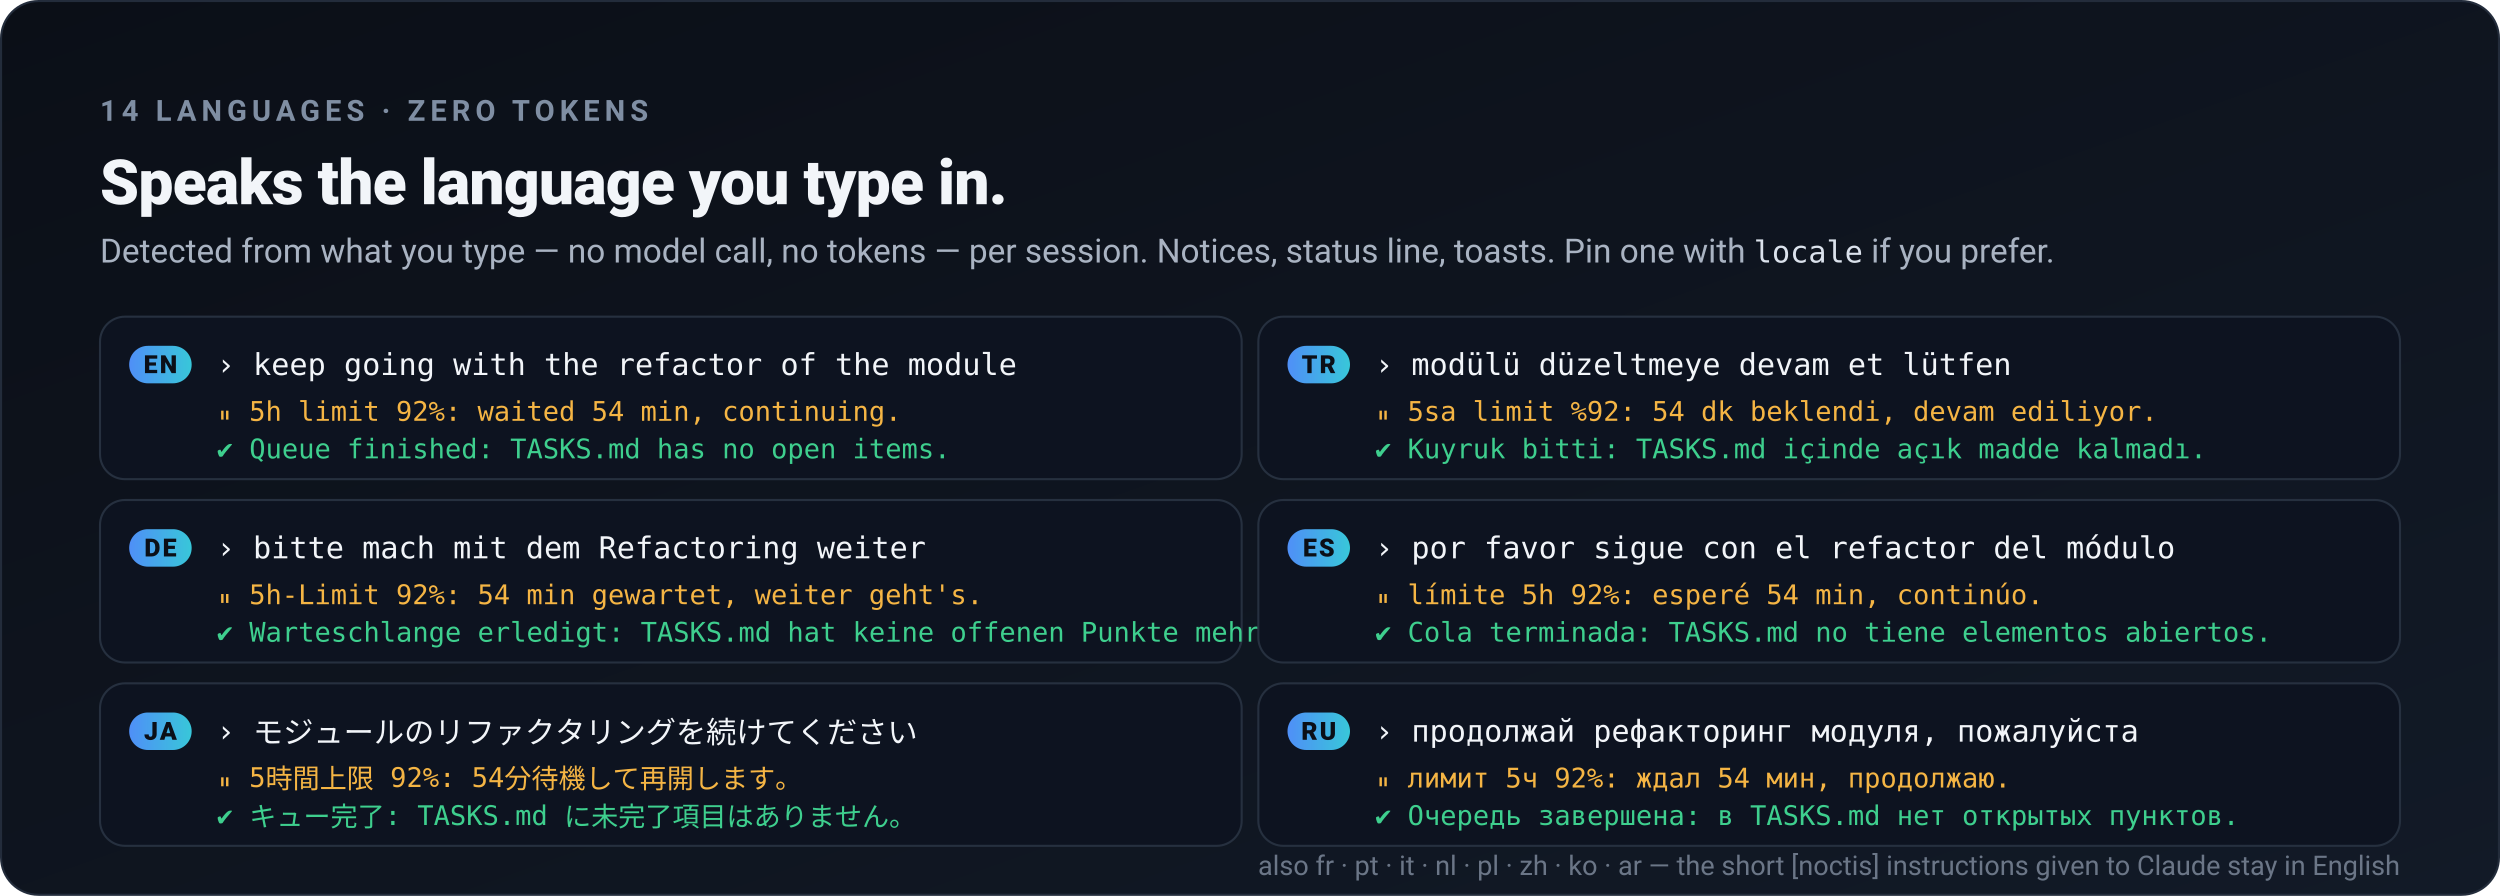
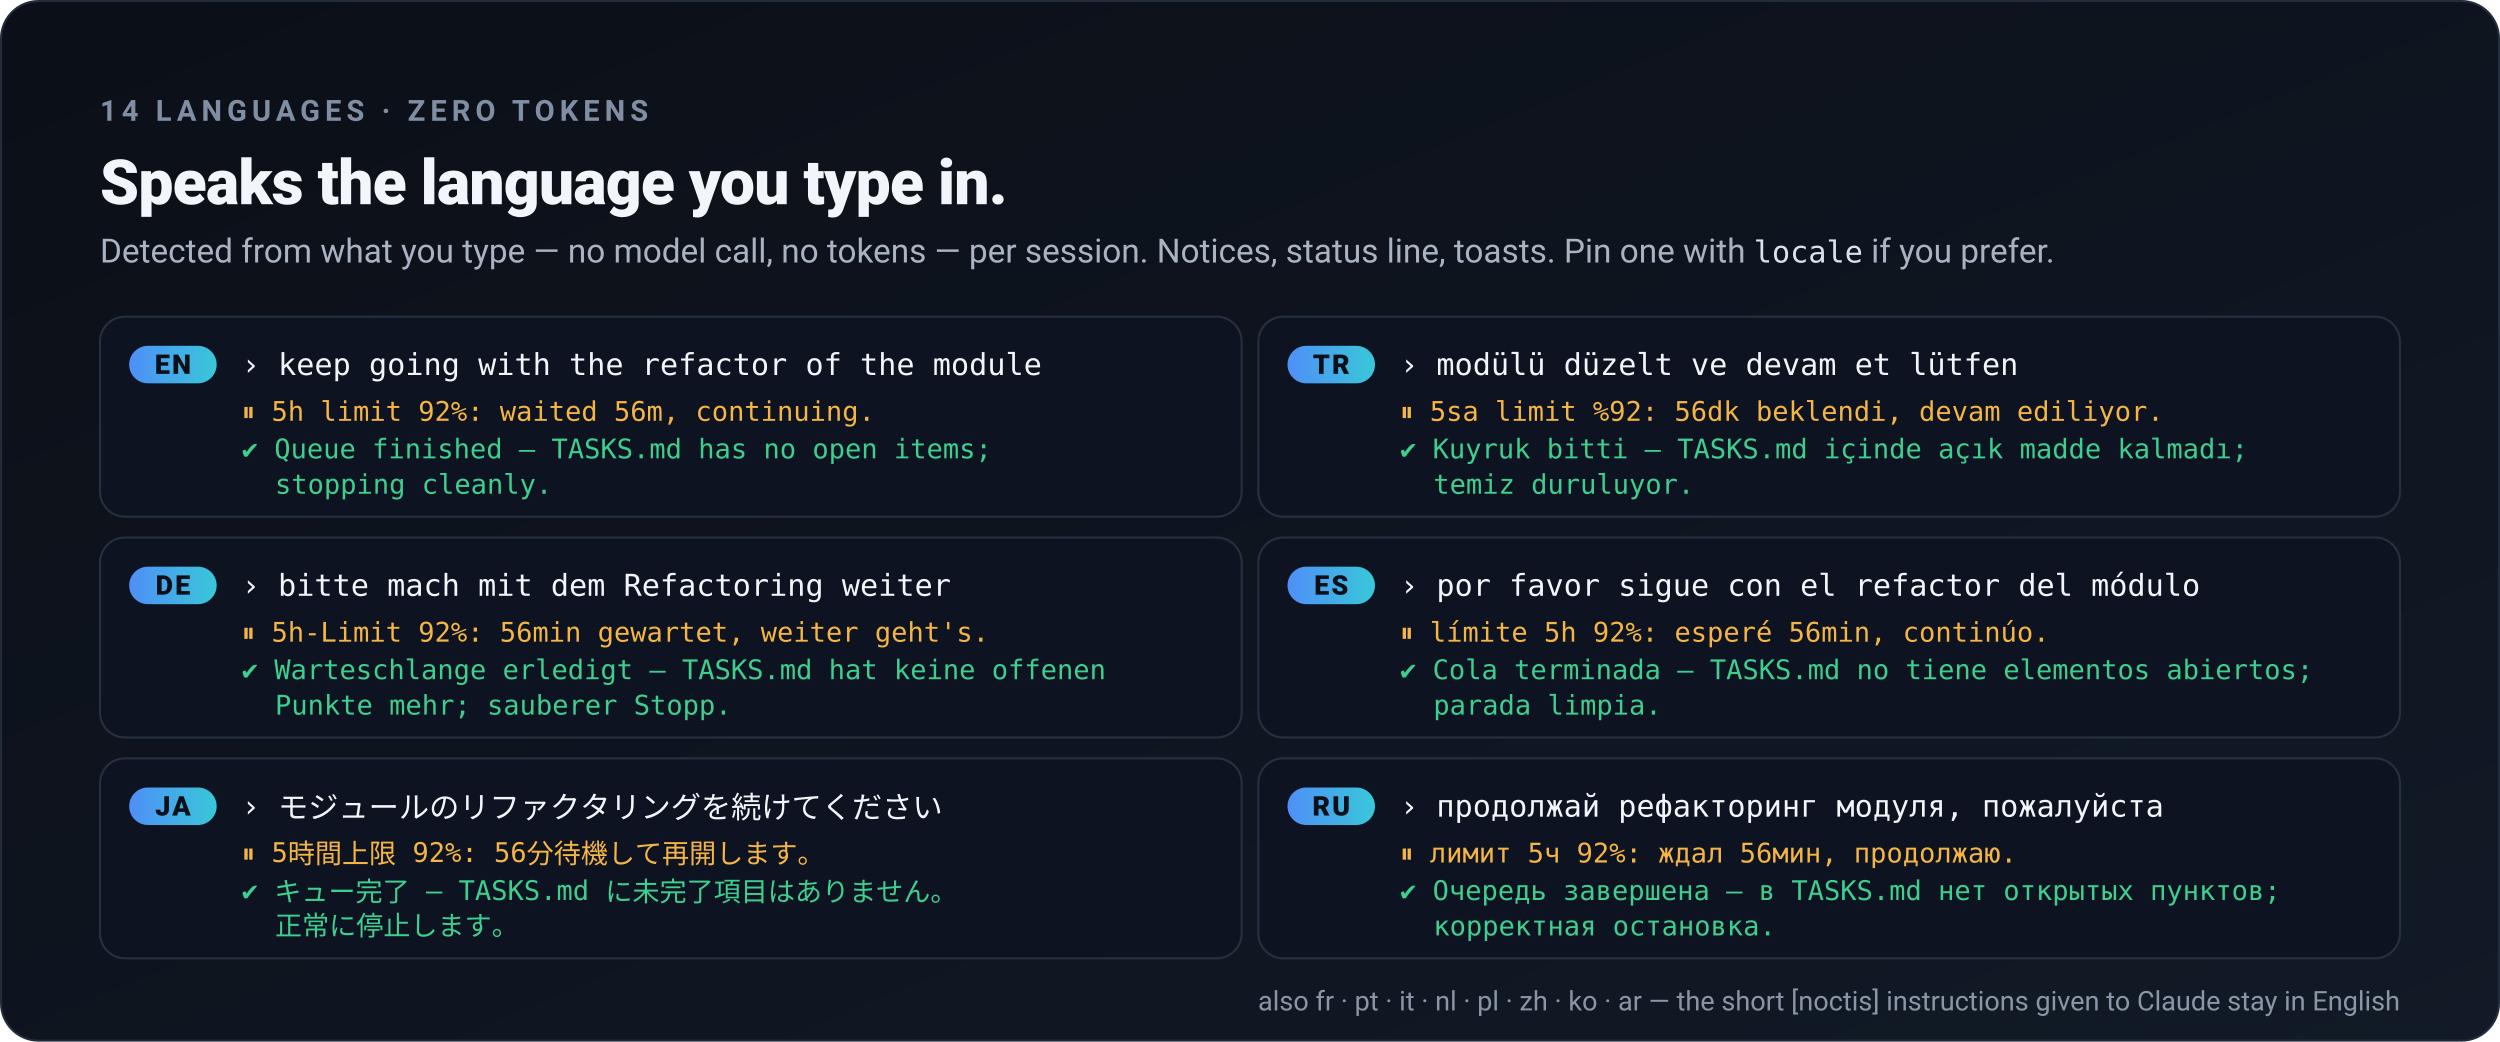
- <svg xmlns="http://www.w3.org/2000/svg" width="1200" height="430" viewBox="0 0 1200 430" role="img" aria-label="The same two notices — a pause that resumed and a finished queue — as the plugin shows them in English, Turkish, German, Spanish, Japanese and Russian, detected from the language the person types in">
+ <svg xmlns="http://www.w3.org/2000/svg" width="1200" height="500" viewBox="0 0 1200 500" role="img" aria-label="The same two notices — a pause that resumed and a finished queue — as the plugin shows them in English, Turkish, German, Spanish, Japanese and Russian, detected from the language the person types in">
  <defs>
    <linearGradient id="bg" x1="0" y1="0" x2="1" y2="1">
      <stop offset="0" stop-color="#0b0f17" />
      <stop offset="1" stop-color="#121a27" />
    </linearGradient>
    <linearGradient id="accent" x1="0" y1="0" x2="1" y2="0">
      <stop offset="0" stop-color="#4f8ff7" />
      <stop offset="1" stop-color="#38c7d9" />
    </linearGradient>
    <style>
      .sans { font-family: -apple-system, "Segoe UI", Roboto, "Helvetica Neue", Arial, "Liberation Sans", sans-serif; }
      .mono { font-family: ui-monospace, "Cascadia Mono", "SF Mono", Menlo, Consolas, "DejaVu Sans Mono", "Liberation Mono", "Noto Sans Mono CJK JP", monospace; font-size: 14.5px; }
      .eyebrow { font-size: 14px; font-weight: 700; fill: #7f8ea3; letter-spacing: 2.4px; }
      .title { font-size: 30px; font-weight: 800; fill: #f2f5f9; letter-spacing: -0.4px; }
      .sub { font-size: 16px; fill: #a9b3c2; }
-       .lang { font-size: 12px; font-weight: 800; fill: #0b0f17; letter-spacing: 1px; }
+       .lang { font-size: 13px; font-weight: 800; fill: #0b0f17; letter-spacing: 1px; }
      .you { fill: #f2f5f9; }
      .pause { fill: #f5b544; font-size: 13px; }
      .done { fill: #3ecf8e; font-size: 13px; }
-       .dim { fill: #6b7687; font-size: 12.5px; }
-       .foot { font-size: 13px; fill: #6b7687; }
+       .foot { font-size: 13px; fill: #8b95a5; }
    </style>
  </defs>
-   <rect x="0.5" y="0.5" width="1199" height="429" rx="18" fill="url(#bg)" stroke="#232c3b" />
+   <rect x="0.5" y="0.5" width="1199" height="499" rx="18" fill="url(#bg)" stroke="#232c3b" />
  <text x="48" y="58" class="sans eyebrow">14 LANGUAGES · ZERO TOKENS</text>
  <text x="48" y="98" class="sans title">Speaks the language you type in.</text>
  <text x="48" y="126" class="sans sub">Detected from what you type — no model call, no tokens — per session. Notices, status line, toasts. Pin one with <tspan class="mono" fill="#dbe2ec">locale</tspan> if you prefer.</text>
  <g class="mono">
    <g transform="translate(48 152)">
-       <rect x="0" y="0" width="548" height="78" rx="12" fill="#0d1320" stroke="#26303f" />
-       <rect x="14" y="14" width="30" height="18" rx="9" fill="url(#accent)" />
-       <text x="29" y="23" class="sans lang" text-anchor="middle" dominant-baseline="central">EN</text>
-       <text x="56" y="28" class="you">› keep going with the refactor of the module</text>
-       <text x="56" y="50" class="pause">⏸ 5h limit 92%: waited 54 min, continuing.</text>
-       <text x="56" y="68" class="done">✔ Queue finished: TASKS.md has no open items.</text>
+       <rect x="0" y="0" width="548" height="96" rx="12" fill="#0d1320" stroke="#26303f" />
+       <rect x="14" y="14" width="42" height="18" rx="9" fill="url(#accent)" />
+       <text x="35" y="23" class="sans lang" text-anchor="middle" dominant-baseline="central">EN</text>
+       <text x="68" y="28" class="you">› keep going with the refactor of the module</text>
+       <text x="68" y="50" class="pause">⏸️ 5h limit 92%: waited 56m, continuing.</text>
+       <text x="68" y="68" class="done">✔ Queue finished — TASKS.md has no open items;</text>
+       <text x="84" y="85" class="done">stopping cleanly.</text>
    </g>
    <g transform="translate(604 152)">
-       <rect x="0" y="0" width="548" height="78" rx="12" fill="#0d1320" stroke="#26303f" />
-       <rect x="14" y="14" width="30" height="18" rx="9" fill="url(#accent)" />
-       <text x="29" y="23" class="sans lang" text-anchor="middle" dominant-baseline="central">TR</text>
-       <text x="56" y="28" class="you">› modülü düzeltmeye devam et lütfen</text>
-       <text x="56" y="50" class="pause">⏸ 5sa limit %92: 54 dk beklendi, devam ediliyor.</text>
-       <text x="56" y="68" class="done">✔ Kuyruk bitti: TASKS.md içinde açık madde kalmadı.</text>
+       <rect x="0" y="0" width="548" height="96" rx="12" fill="#0d1320" stroke="#26303f" />
+       <rect x="14" y="14" width="42" height="18" rx="9" fill="url(#accent)" />
+       <text x="35" y="23" class="sans lang" text-anchor="middle" dominant-baseline="central">TR</text>
+       <text x="68" y="28" class="you">› modülü düzelt ve devam et lütfen</text>
+       <text x="68" y="50" class="pause">⏸️ 5sa limit %92: 56dk beklendi, devam ediliyor.</text>
+       <text x="68" y="68" class="done">✔ Kuyruk bitti — TASKS.md içinde açık madde kalmadı;</text>
+       <text x="84" y="85" class="done">temiz duruluyor.</text>
    </g>
-     <g transform="translate(48 240)">
-       <rect x="0" y="0" width="548" height="78" rx="12" fill="#0d1320" stroke="#26303f" />
-       <rect x="14" y="14" width="30" height="18" rx="9" fill="url(#accent)" />
-       <text x="29" y="23" class="sans lang" text-anchor="middle" dominant-baseline="central">DE</text>
-       <text x="56" y="28" class="you">› bitte mach mit dem Refactoring weiter</text>
-       <text x="56" y="50" class="pause">⏸ 5h-Limit 92%: 54 min gewartet, weiter geht's.</text>
-       <text x="56" y="68" class="done" textLength="474" lengthAdjust="spacingAndGlyphs">✔ Warteschlange erledigt: TASKS.md hat keine offenen Punkte mehr.</text>
+     <g transform="translate(48 258)">
+       <rect x="0" y="0" width="548" height="96" rx="12" fill="#0d1320" stroke="#26303f" />
+       <rect x="14" y="14" width="42" height="18" rx="9" fill="url(#accent)" />
+       <text x="35" y="23" class="sans lang" text-anchor="middle" dominant-baseline="central">DE</text>
+       <text x="68" y="28" class="you">› bitte mach mit dem Refactoring weiter</text>
+       <text x="68" y="50" class="pause">⏸️ 5h-Limit 92%: 56min gewartet, weiter geht's.</text>
+       <text x="68" y="68" class="done">✔ Warteschlange erledigt — TASKS.md hat keine offenen</text>
+       <text x="84" y="85" class="done">Punkte mehr; sauberer Stopp.</text>
    </g>
-     <g transform="translate(604 240)">
-       <rect x="0" y="0" width="548" height="78" rx="12" fill="#0d1320" stroke="#26303f" />
-       <rect x="14" y="14" width="30" height="18" rx="9" fill="url(#accent)" />
-       <text x="29" y="23" class="sans lang" text-anchor="middle" dominant-baseline="central">ES</text>
-       <text x="56" y="28" class="you">› por favor sigue con el refactor del módulo</text>
-       <text x="56" y="50" class="pause">⏸ límite 5h 92%: esperé 54 min, continúo.</text>
-       <text x="56" y="68" class="done">✔ Cola terminada: TASKS.md no tiene elementos abiertos.</text>
+     <g transform="translate(604 258)">
+       <rect x="0" y="0" width="548" height="96" rx="12" fill="#0d1320" stroke="#26303f" />
+       <rect x="14" y="14" width="42" height="18" rx="9" fill="url(#accent)" />
+       <text x="35" y="23" class="sans lang" text-anchor="middle" dominant-baseline="central">ES</text>
+       <text x="68" y="28" class="you">› por favor sigue con el refactor del módulo</text>
+       <text x="68" y="50" class="pause">⏸️ límite 5h 92%: esperé 56min, continúo.</text>
+       <text x="68" y="68" class="done">✔ Cola terminada — TASKS.md no tiene elementos abiertos;</text>
+       <text x="84" y="85" class="done">parada limpia.</text>
    </g>
-     <g transform="translate(48 328)">
-       <rect x="0" y="0" width="548" height="78" rx="12" fill="#0d1320" stroke="#26303f" />
-       <rect x="14" y="14" width="30" height="18" rx="9" fill="url(#accent)" />
-       <text x="29" y="23" class="sans lang" text-anchor="middle" dominant-baseline="central">JA</text>
-       <text x="56" y="28" class="you">› モジュールのリファクタリングを続けてください</text>
-       <text x="56" y="50" class="pause">⏸ 5時間上限 92%: 54分待機して再開します。</text>
-       <text x="56" y="68" class="done">✔ キュー完了: TASKS.md に未完了項目はありません。</text>
+     <g transform="translate(48 364)">
+       <rect x="0" y="0" width="548" height="96" rx="12" fill="#0d1320" stroke="#26303f" />
+       <rect x="14" y="14" width="42" height="18" rx="9" fill="url(#accent)" />
+       <text x="35" y="23" class="sans lang" text-anchor="middle" dominant-baseline="central">JA</text>
+       <text x="68" y="28" class="you">› モジュールのリファクタリングを続けてください</text>
+       <text x="68" y="50" class="pause">⏸️ 5時間上限 92%: 56分待機して再開します。</text>
+       <text x="68" y="68" class="done">✔ キュー完了 — TASKS.md に未完了項目はありません。</text>
+       <text x="84" y="85" class="done">正常に停止します。</text>
    </g>
-     <g transform="translate(604 328)">
-       <rect x="0" y="0" width="548" height="78" rx="12" fill="#0d1320" stroke="#26303f" />
-       <rect x="14" y="14" width="30" height="18" rx="9" fill="url(#accent)" />
-       <text x="29" y="23" class="sans lang" text-anchor="middle" dominant-baseline="central">RU</text>
-       <text x="56" y="28" class="you">› продолжай рефакторинг модуля, пожалуйста</text>
-       <text x="56" y="50" class="pause">⏸ лимит 5ч 92%: ждал 54 мин, продолжаю.</text>
-       <text x="56" y="68" class="done">✔ Очередь завершена: в TASKS.md нет открытых пунктов.</text>
+     <g transform="translate(604 364)">
+       <rect x="0" y="0" width="548" height="96" rx="12" fill="#0d1320" stroke="#26303f" />
+       <rect x="14" y="14" width="42" height="18" rx="9" fill="url(#accent)" />
+       <text x="35" y="23" class="sans lang" text-anchor="middle" dominant-baseline="central">RU</text>
+       <text x="68" y="28" class="you">› продолжай рефакторинг модуля, пожалуйста</text>
+       <text x="68" y="50" class="pause">⏸️ лимит 5ч 92%: ждал 56мин, продолжаю.</text>
+       <text x="68" y="68" class="done">✔ Очередь завершена — в TASKS.md нет открытых пунктов;</text>
+       <text x="84" y="85" class="done">корректная остановка.</text>
    </g>
  </g>
-   <text x="1152" y="420" class="sans foot" text-anchor="end">also fr · pt · it · nl · pl · zh · ko · ar — the short [noctis] instructions given to Claude stay in English</text>
+   <text x="1152" y="485" class="sans foot" text-anchor="end">also fr · pt · it · nl · pl · zh · ko · ar — the short [noctis] instructions given to Claude stay in English</text>
</svg>
